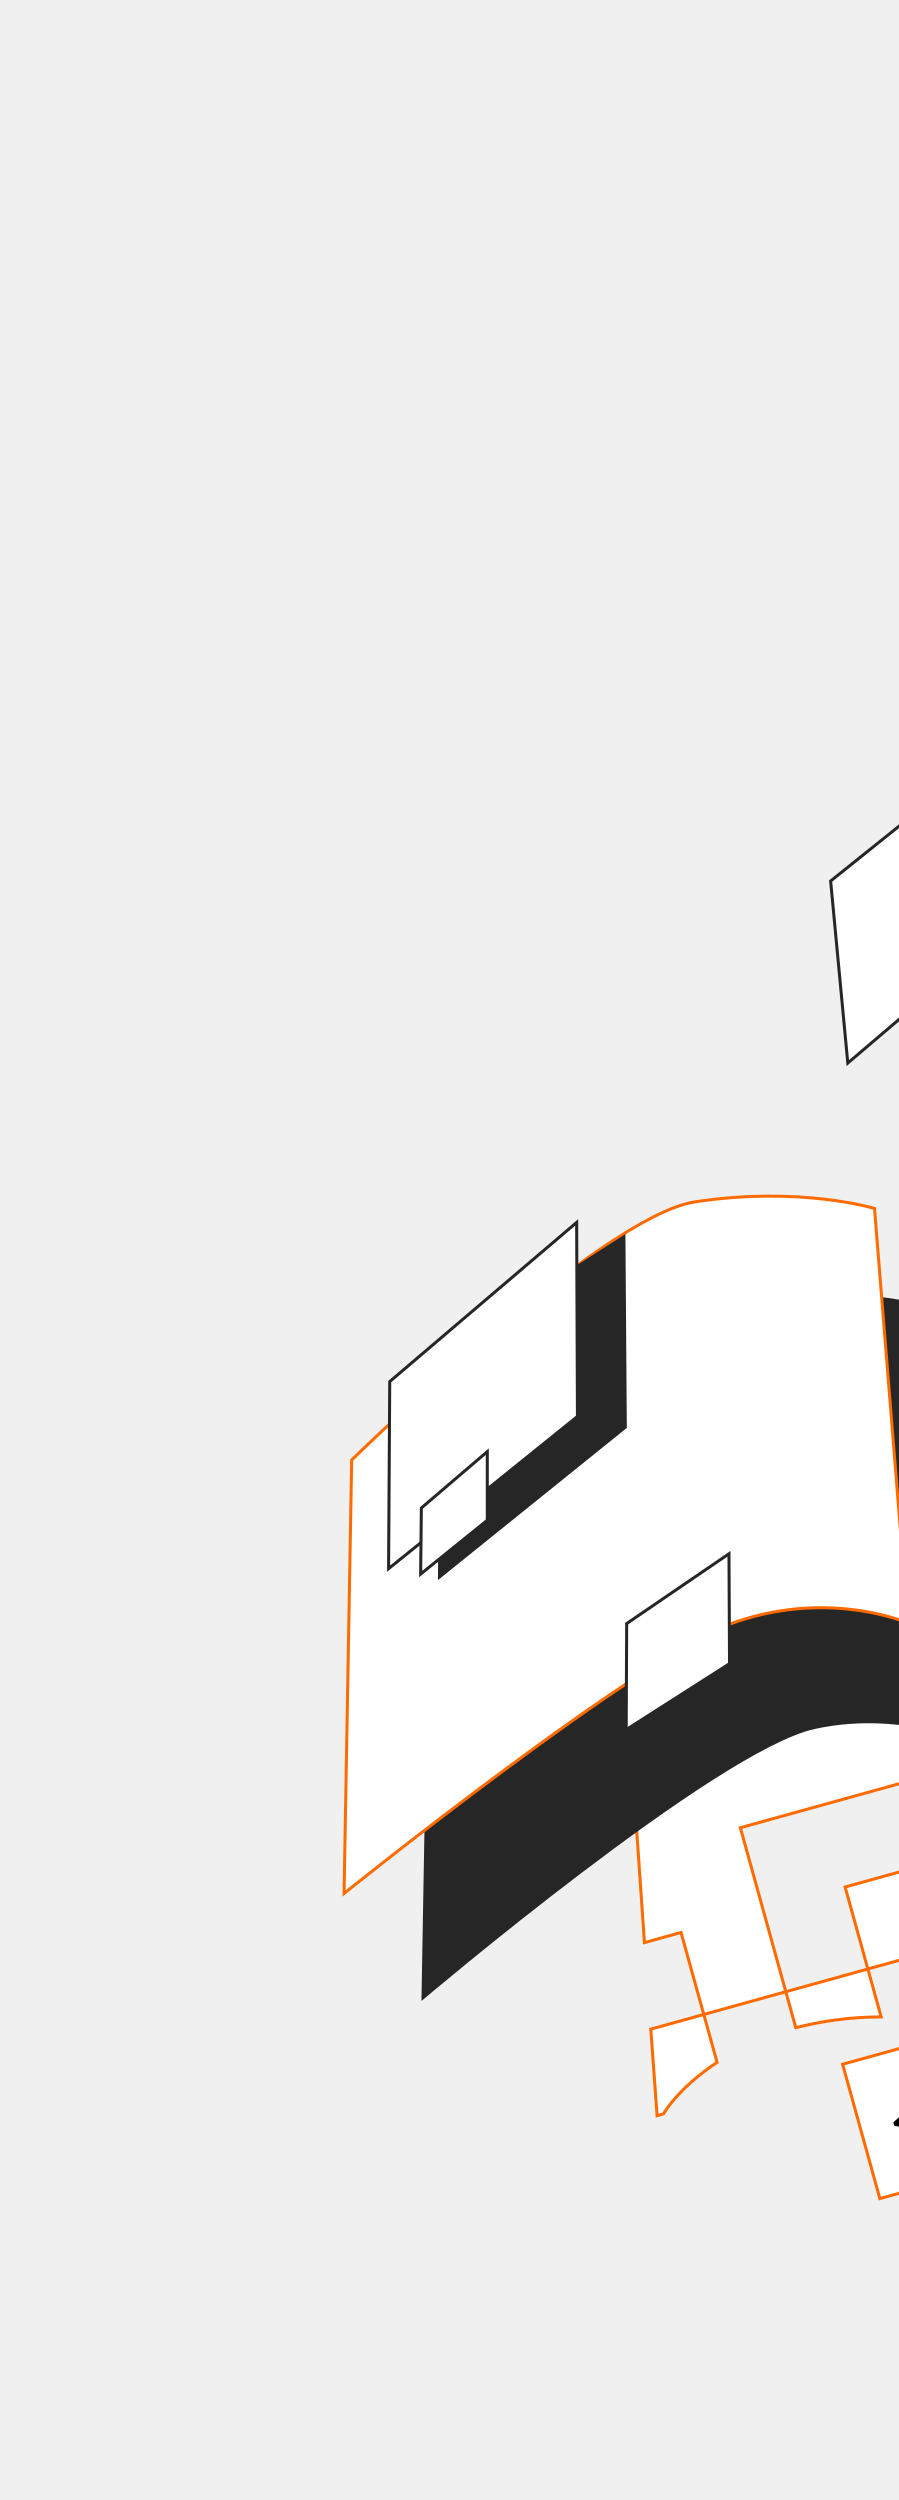
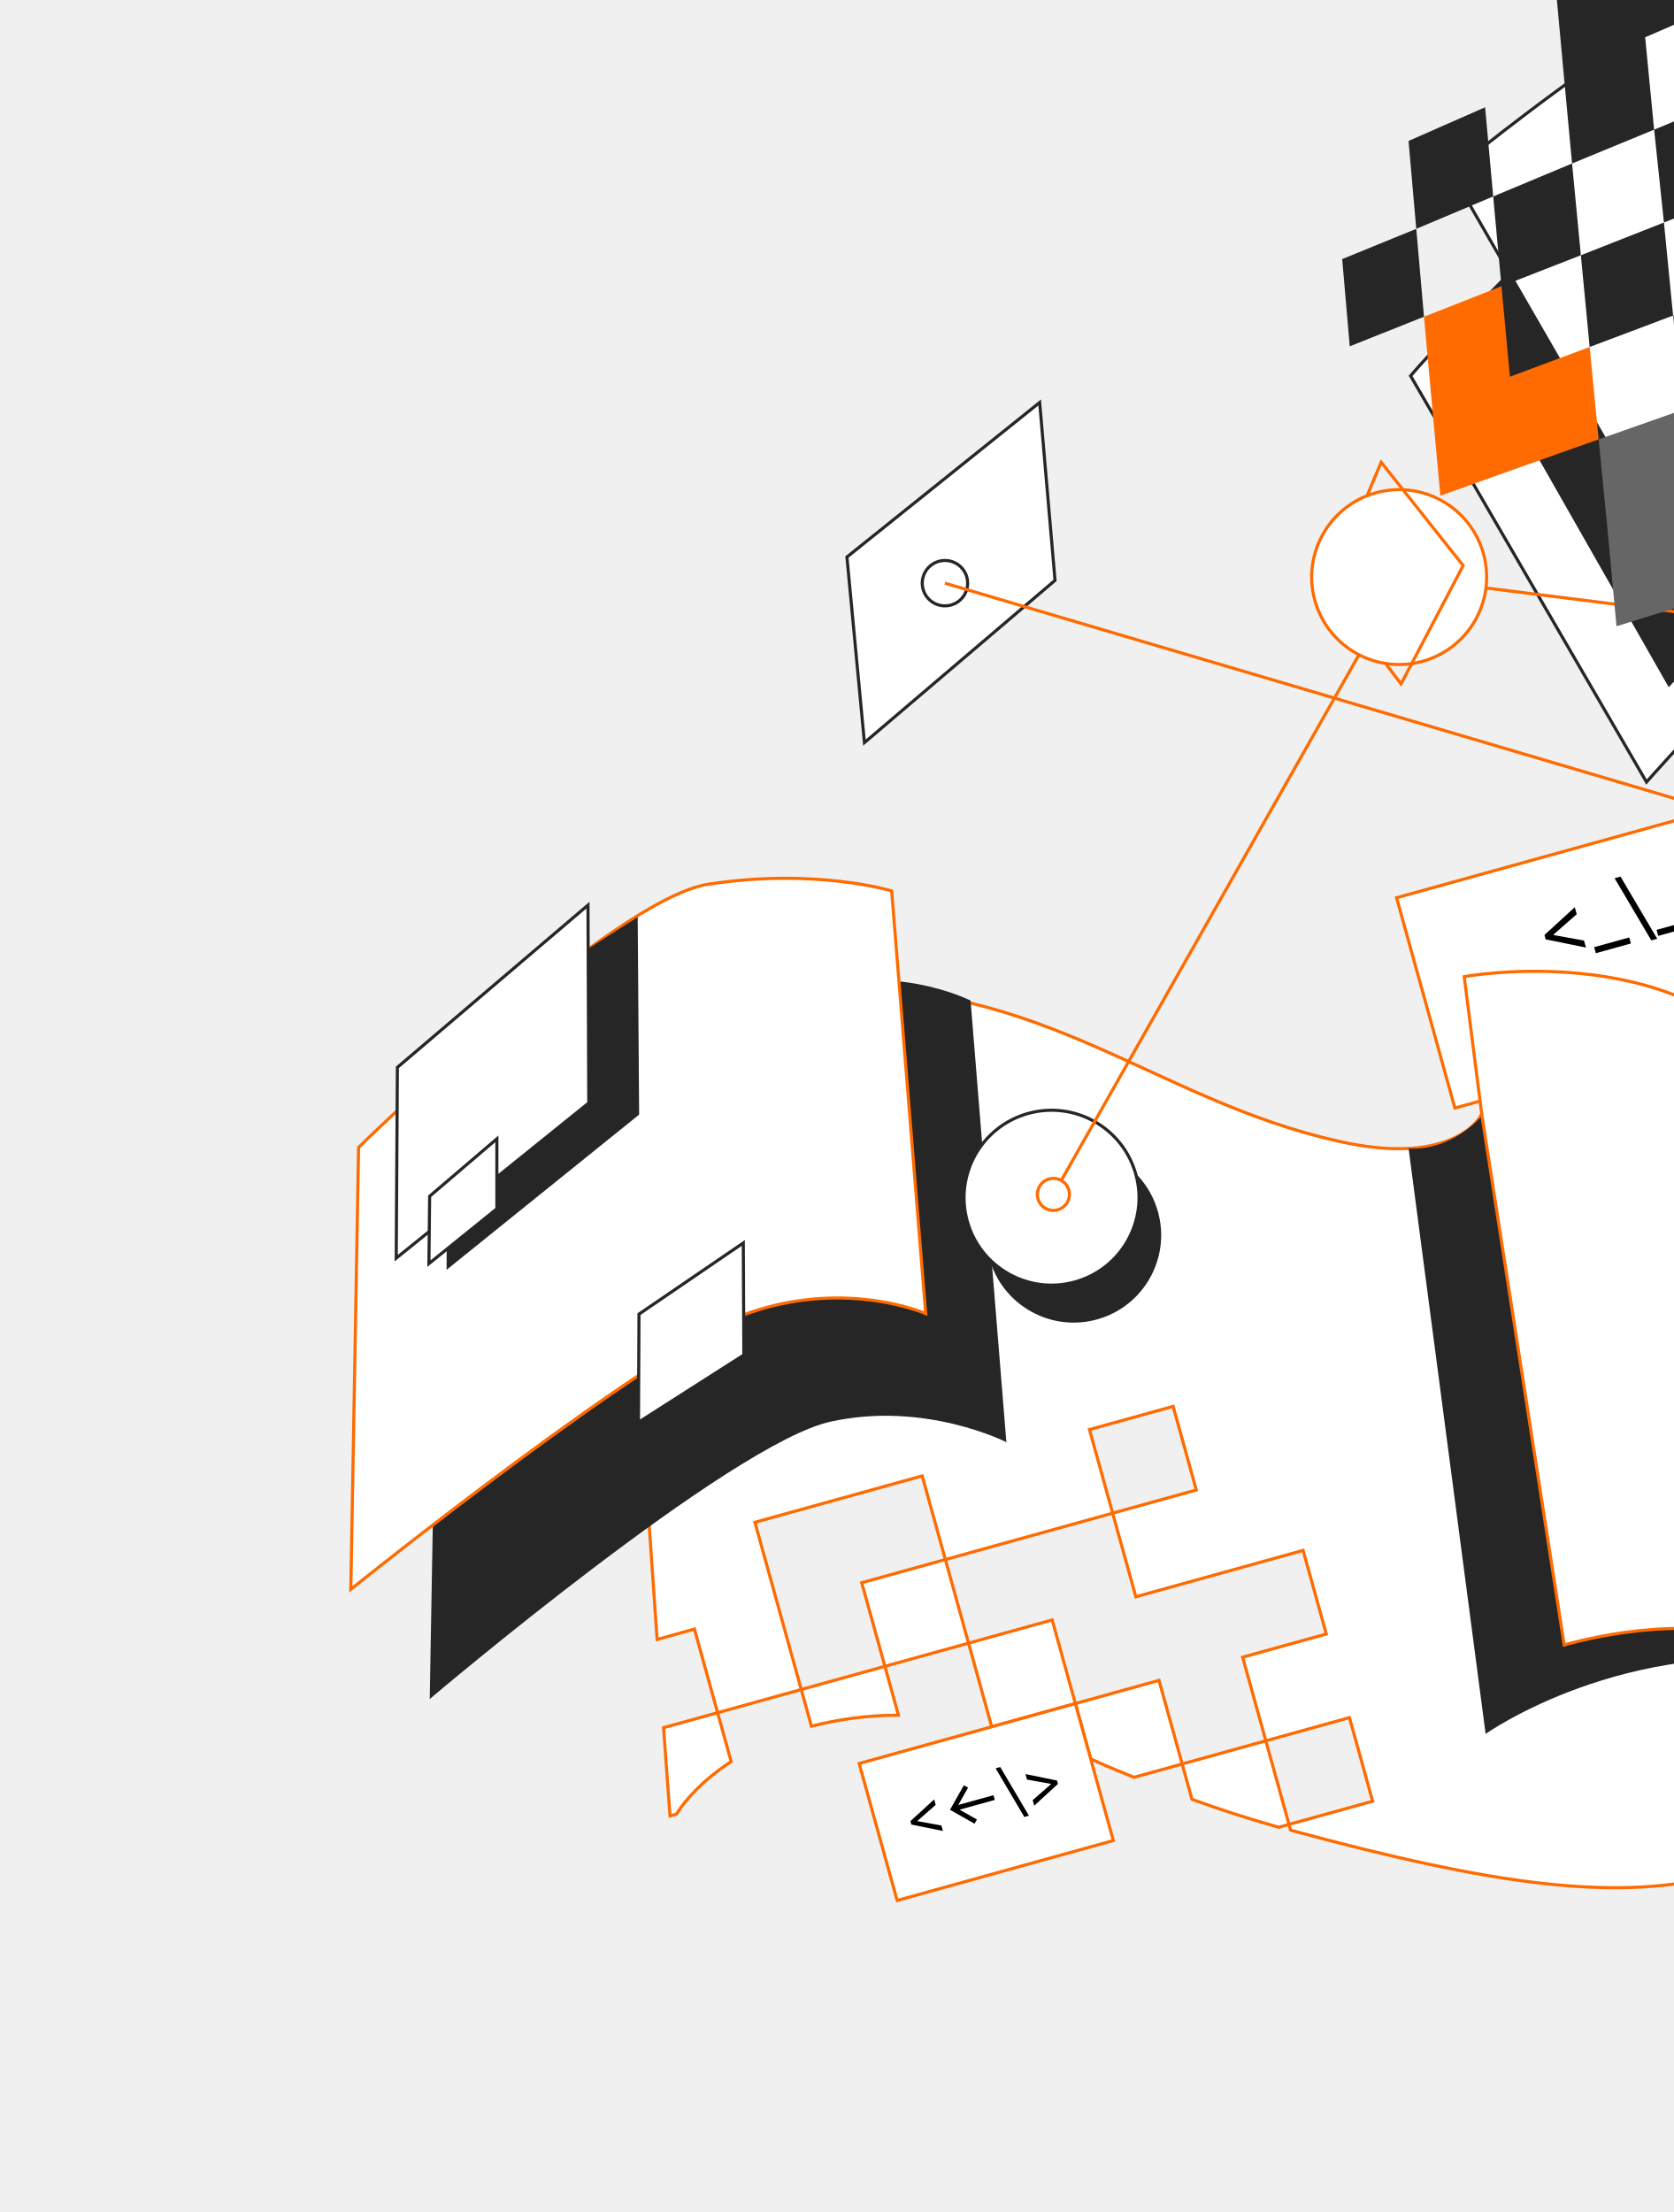
- <svg xmlns="http://www.w3.org/2000/svg" width="147" height="409" viewBox="0 0 147 409" fill="none">
-   <path d="M206.82 347.489L220.241 343.769L216.523 330.354L203.102 334.075L199.383 320.66L212.805 316.94L209.086 303.525L195.665 307.245L182.244 310.965L178.526 297.551L191.947 293.831L188.228 280.416L174.807 284.136L178.526 297.551L165.104 301.271L151.683 304.991L147.965 291.576L134.544 295.297L121.123 299.017L124.841 312.431L128.559 325.846L115.138 329.566L111.42 316.152L105.432 317.811L99.168 227.431C99.168 227.431 108.06 214.188 131.95 213.344C167.734 212.093 185.297 231.337 214.911 237.907C233.522 242.082 237.651 233.715 237.651 233.715L249.727 311.373C249.727 311.373 280.875 304.628 298.661 325.477C309.215 337.886 293.351 350.839 276.936 355.389C259.798 360.14 239.529 357.202 207.077 348.418L206.82 347.489Z" fill="white" stroke="#FF6B00" stroke-width="0.496" stroke-miterlimit="10" />
-   <path d="M144.156 329.967C138.932 329.971 134.35 330.685 130.192 331.727L128.561 325.845L141.982 322.125L144.156 329.967Z" fill="white" stroke="#FF6B00" stroke-width="0.496" stroke-miterlimit="10" />
-   <path d="M108.535 345.841L107.503 346.127L106.468 331.969L115.141 329.565L117.314 337.407C112.891 340.3 109.907 343.572 108.535 345.841Z" fill="white" stroke="#FF6B00" stroke-width="0.496" stroke-miterlimit="10" />
-   <path d="M138.262 308.712L151.684 304.992L155.402 318.406L141.981 322.126L138.262 308.712Z" fill="white" stroke="#FF6B00" stroke-width="0.496" stroke-miterlimit="10" />
-   <path d="M155.731 215.306C155.731 215.306 142.747 208.571 126.309 214.239C109.87 219.906 70.197 256.46 70.197 256.46L68.95 327.365C68.95 327.365 117.371 286.276 133.321 282.855C148.52 279.531 161.475 286.162 161.475 286.162L155.731 215.306Z" fill="#262626" />
-   <path d="M143.07 197.704C143.07 197.704 130.812 193.99 113.647 196.637C98.191 199.032 57.535 238.858 57.535 238.858L56.289 309.764C56.289 309.764 105.196 270.428 120.66 265.253C136.123 260.078 148.529 265.528 148.529 265.528L143.07 197.704Z" fill="white" stroke="#FF6B00" stroke-width="0.496" stroke-miterlimit="10" />
-   <path d="M102.318 201.888L102.549 233.604L71.652 258.502L71.829 225.451L94.39 206.975L102.318 201.888Z" fill="#262626" />
-   <path d="M137.853 337.713L172.542 328.098L178.634 350.077L143.946 359.692L137.853 337.713Z" fill="white" stroke="#FF6B00" stroke-width="0.496" stroke-miterlimit="10" />
-   <path d="M169.818 341.249L166.012 344.734L165.768 343.853L168.69 341.295L168.674 341.24L164.853 340.551L164.609 339.67L169.665 340.699L169.818 341.249ZM159.817 338.746L160.56 338.54L165.169 346.346L164.426 346.552L159.817 338.746ZM156.434 347.626L152.497 345.398L154.725 341.461L155.401 341.844L153.823 344.623L159.472 343.057L159.682 343.814L154.033 345.38L156.818 346.957L156.434 347.626ZM146.304 347.767L146.151 347.216L149.957 343.731L150.201 344.612L147.28 347.17L147.295 347.225L151.117 347.915L151.361 348.795L146.304 347.767Z" fill="black" />
-   <path d="M94.342 199.989L94.469 231.733L63.572 256.632L63.759 226.023L94.342 199.989Z" fill="white" stroke="#262626" stroke-width="0.496" stroke-miterlimit="10" />
-   <path d="M138.699 173.915L135.892 144.135L166.817 119.34L169.281 147.881L138.699 173.915Z" fill="white" stroke="#262626" stroke-width="0.496" stroke-miterlimit="10" />
-   <path d="M152.591 151.842C150.652 152.379 148.645 151.244 148.108 149.307C147.571 147.369 148.707 145.363 150.646 144.825C152.585 144.288 154.592 145.423 155.129 147.361C155.666 149.298 154.53 151.305 152.591 151.842Z" fill="white" stroke="#262626" stroke-width="0.496" stroke-miterlimit="10" />
-   <path d="M79.721 237.489L79.719 248.712L68.817 257.512L68.934 246.702L79.721 237.489Z" fill="white" stroke="#262626" stroke-width="0.496" stroke-miterlimit="10" />
-   <path d="M119.26 254.197L119.351 272.173L102.444 282.971L102.525 265.614L119.26 254.197Z" fill="white" stroke="#262626" stroke-width="0.496" stroke-miterlimit="10" />
+ <svg xmlns="http://www.w3.org/2000/svg" width="662" height="875" viewBox="0 0 662 875" fill="none">
+   <g clip-path="url(#clip0_34_1280)">
+     <path d="M766.504 80.196L821.439 169.616C821.439 169.616 788.332 185.641 741.498 221.36C701.709 251.839 651.326 309.362 651.326 309.362L558 148.674C558 148.674 599.683 99.316 661.619 57.767C718.888 19.155 730.804 21.605 730.804 21.605L766.504 80.196Z" fill="white" stroke="#262626" stroke-width="1.223" stroke-miterlimit="10" />
+     <path d="M577.835 127.287L660.117 271.86C660.117 271.86 687.606 241.503 717.963 215.556C770.345 171.177 810.621 152.343 810.621 152.343L730.479 21.421C730.804 21.605 657.587 40.256 577.835 127.287Z" fill="#262626" />
+     <path d="M989.606 104.922C989.606 104.922 945.76 71.326 854.904 104.455C764.047 137.583 665.378 226.57 665.378 226.57L574.1 68.328C574.1 68.328 698.652 -36.052 782.371 -52.409C850.212 -65.734 885.727 -47.362 885.727 -47.362L989.606 104.922Z" fill="white" stroke="#262626" stroke-width="1.223" stroke-miterlimit="10" />
+     <path d="M969.056 34.736L859.587 266.702L553.478 228.275" stroke="#FF6B00" stroke-width="1.223" stroke-miterlimit="10" />
+     <path d="M552.459 355.12L719.936 308.699L742.994 391.887L575.517 438.309L552.459 355.12Z" fill="white" stroke="#FF6B00" stroke-width="1.223" stroke-miterlimit="10" />
+     <path d="M467.644 697.776L448.554 703.067C443.565 700.889 438.392 699.036 433.332 696.603C432.682 696.235 432.103 696.122 431.453 695.754L425.388 673.876L458.477 664.704L467.644 697.776Z" fill="white" stroke="#FF6B00" stroke-width="1.223" stroke-miterlimit="10" />
+     <path d="M509.898 721.677L542.986 712.505L533.819 679.433L500.731 688.605L491.564 655.533L524.652 646.362L515.485 613.29L482.397 622.461L449.309 631.633L440.142 598.561L473.23 589.389L464.063 556.317L430.975 565.489L440.142 598.561L407.054 607.732L373.966 616.904L364.799 583.832L331.711 593.003L298.623 602.175L307.79 635.247L316.957 668.318L283.869 677.49L274.702 644.418L259.939 648.51L244.497 425.69C244.497 425.69 266.418 393.041 325.316 390.96C413.537 387.875 456.836 435.319 529.845 451.517C575.729 461.81 585.908 441.182 585.908 441.182L615.679 632.636C615.679 632.636 692.471 616.008 736.319 667.409C762.34 698.001 723.228 729.936 682.759 741.153C640.508 752.864 590.536 745.622 510.533 723.966L509.898 721.677Z" fill="white" stroke="#FF6B00" stroke-width="1.223" stroke-miterlimit="10" />
+     <path d="M509.899 721.677L505.827 722.805C494.533 719.635 483.098 715.956 471.523 711.768L467.644 697.776L500.732 688.605L509.899 721.677Z" fill="white" stroke="#FF6B00" stroke-width="1.223" stroke-miterlimit="10" />
+     <path d="M425.389 673.876L393.064 682.835C392.81 682.906 392.485 682.722 392.23 682.793L383.134 649.975L416.222 640.804L425.389 673.876Z" fill="white" stroke="#FF6B00" stroke-width="1.223" stroke-miterlimit="10" />
+     <path d="M355.405 678.481C342.526 678.49 331.229 680.251 320.977 682.819L316.958 668.318L350.046 659.147L355.405 678.481Z" fill="white" stroke="#FF6B00" stroke-width="1.223" stroke-miterlimit="10" />
+     <path d="M267.585 717.616L265.039 718.322L262.49 683.416L283.87 677.49L289.229 696.824C278.324 703.956 270.967 712.022 267.585 717.616Z" fill="white" stroke="#FF6B00" stroke-width="1.223" stroke-miterlimit="10" />
+     <path d="M340.879 626.075L373.967 616.903L383.134 649.975L350.046 659.147L340.879 626.075Z" fill="white" stroke="#FF6B00" stroke-width="1.223" stroke-miterlimit="10" />
+     <path d="M557.213 454.34L587.678 685.872C587.678 685.872 643.138 646.666 717.31 658.158L675.995 435.935C675.995 435.935 640.769 408.717 586.232 441.366C586.232 441.366 574.984 455.168 557.213 454.34Z" fill="#262626" />
+     <path d="M586.233 441.365L579.201 386.334C579.201 386.334 661.351 371.234 701.651 421.701L743.663 679.07C743.663 679.07 739.334 662.463 689.679 647.463C659.784 638.491 618.763 650.683 618.763 650.683L586.233 441.365Z" fill="white" stroke="#FF6B00" stroke-width="1.223" stroke-miterlimit="10" />
+     <path d="M383.94 395.804C383.94 395.804 351.93 379.2 311.402 393.173C270.874 407.146 173.066 497.264 173.066 497.264L169.993 672.071C169.993 672.071 289.368 570.77 328.691 562.336C366.161 554.141 398.101 570.491 398.101 570.491L383.94 395.804Z" fill="#262626" />
+     <path d="M352.725 352.407C352.725 352.407 322.505 343.251 280.187 349.776C242.082 355.681 141.851 453.867 141.851 453.867L138.778 628.674C138.778 628.674 259.352 531.697 297.476 518.939C335.599 506.18 366.184 519.618 366.184 519.618L352.725 352.407Z" fill="white" stroke="#FF6B00" stroke-width="1.223" stroke-miterlimit="10" />
+     <path d="M252.258 362.722L252.827 440.913L176.655 502.296L177.092 420.814L232.711 375.263L252.258 362.722Z" fill="#262626" />
+     <path d="M339.867 697.581L425.387 673.876L440.406 728.063L354.886 751.768L339.867 697.581Z" fill="white" stroke="#FF6B00" stroke-width="1.223" stroke-miterlimit="10" />
+     <path d="M418.5 705.671L418.123 704.314L405.657 701.778L406.259 703.949L415.758 705.664L415.652 705.547L415.746 705.886L415.776 705.731L408.516 712.092L409.117 714.263L418.5 705.671ZM393.844 699.499L405.206 718.745L407.038 718.237L395.676 698.991L393.844 699.499ZM385.502 721.393L386.451 719.742L379.583 715.855L393.51 711.995L392.993 710.129L379.066 713.989L382.957 707.138L381.289 706.194L375.796 715.9L385.502 721.393ZM360.529 721.739L372.996 724.275L372.394 722.104L362.895 720.389L363 720.506L362.906 720.167L362.876 720.321L370.137 713.961L369.535 711.79L360.153 720.382L360.529 721.739Z" fill="black" />
+     <path d="M232.595 358.036L232.909 436.297L156.737 497.681L157.198 422.218L232.595 358.036Z" fill="white" stroke="#262626" stroke-width="1.223" stroke-miterlimit="10" />
+     <path d="M341.951 293.756L335.031 220.339L411.273 159.21L417.347 229.574L341.951 293.756Z" fill="white" stroke="#262626" stroke-width="1.223" stroke-miterlimit="10" />
+     <path d="M376.201 239.335C371.421 240.66 366.474 237.861 365.149 233.084C363.825 228.307 366.626 223.361 371.406 222.036C376.185 220.711 381.133 223.51 382.457 228.287C383.781 233.064 380.98 238.011 376.201 239.335Z" fill="white" stroke="#262626" stroke-width="1.223" stroke-miterlimit="10" />
+     <path d="M196.552 450.484L196.547 478.154L169.671 499.849L169.958 473.197L196.552 450.484Z" fill="white" stroke="#262626" stroke-width="1.223" stroke-miterlimit="10" />
+     <path d="M294.03 491.677L294.255 535.994L252.573 562.614L252.772 519.824L294.03 491.677Z" fill="white" stroke="#262626" stroke-width="1.223" stroke-miterlimit="10" />
+     <path d="M433.972 521.922C415.558 527.026 396.494 516.243 391.392 497.838C386.29 479.432 397.083 460.374 415.497 455.269C433.912 450.165 452.976 460.948 458.077 479.354C463.179 497.759 452.387 516.818 433.972 521.922Z" fill="#262626" />
+     <path d="M425.204 507.094C406.789 512.198 387.725 501.415 382.624 483.01C377.522 464.604 388.314 445.545 406.729 440.441C425.143 435.337 444.207 446.12 449.309 464.526C454.411 482.931 443.618 501.99 425.204 507.094Z" fill="white" stroke="#262626" stroke-width="1.223" stroke-miterlimit="10" />
+     <path d="M415.964 473.768L548.818 239.155" stroke="#FF6B00" stroke-width="1.223" stroke-miterlimit="10" />
+     <path d="M562.716 261.601C544.302 266.705 525.238 255.922 520.136 237.517C515.035 219.111 525.827 200.053 544.241 194.948C562.656 189.844 581.72 200.627 586.821 219.033C591.923 237.438 581.131 256.497 562.716 261.601Z" fill="white" stroke="#FF6B00" stroke-width="1.223" stroke-miterlimit="10" />
+     <path d="M540.748 196.191L546.369 182.853L578.802 223.722L554.227 270.529L548.196 262.613" stroke="#FF6B00" stroke-width="1.223" stroke-miterlimit="10" />
+     <path d="M711.635 343.809L711.154 342.074L695.217 338.833L695.986 341.608L708.13 343.8L707.995 343.651L708.115 344.084L708.154 343.887L698.872 352.017L699.641 354.793L711.635 343.809ZM682.916 360.176L683.577 362.562L697.456 358.715L696.795 356.329L682.916 360.176ZM669.11 364.003L669.772 366.388L683.65 362.541L682.989 360.156L669.11 364.003ZM655.305 367.83L655.966 370.215L669.845 366.368L669.184 363.983L655.305 367.83ZM638.699 347.4L653.224 372.002L655.567 371.353L641.041 346.75L638.699 347.4ZM630.616 374.673L631.277 377.058L645.156 373.211L644.495 370.826L630.616 374.673ZM611.437 371.582L627.374 374.824L626.605 372.049L614.462 369.857L614.596 370.006L614.476 369.573L614.438 369.77L623.72 361.64L622.95 358.864L610.956 369.848L611.437 371.582Z" fill="black" />
+     <path d="M418.393 478.574C415.02 479.509 411.527 477.533 410.592 474.161C409.658 470.789 411.635 467.298 415.009 466.363C418.382 465.427 421.875 467.403 422.81 470.775C423.744 474.147 421.767 477.639 418.393 478.574Z" fill="white" stroke="#FF6B00" stroke-width="1.223" stroke-miterlimit="10" />
+     <path d="M661.841 124.821L695.865 112.103L691.776 74.61L726.861 60.776L731.091 98.778L767.589 85.1L771.917 124.444L735.207 137.359L699.515 149.992L703.49 188.064L669.114 199.51L672.764 237.399L639.449 247.729L636.01 210.603L632.388 173.803L665.35 162.201L661.841 124.821Z" fill="#666666" />
+     <path d="M658.219 88.021L654.342 51.291L688.013 37.301L691.776 74.61L658.219 88.021Z" fill="#262626" />
+     <path d="M628.836 137.257L625.354 100.966L658.219 88.021L661.841 124.822L628.836 137.257Z" fill="#262626" />
+     <path d="M593.947 113.233L590.677 77.705L621.873 64.675L625.355 100.966L593.947 113.233Z" fill="#262626" />
+     <path d="M597.288 149.016L628.836 137.257L632.389 173.803L600.444 185.123L569.772 196.09L566.502 160.562L563.303 125.288L593.947 113.233L597.288 149.016Z" fill="#FF6B00" />
+     <path d="M654.342 51.291L621.874 64.674L618.533 28.892L615.263 -6.637L647.125 -21.221L680.443 -36.483L684.32 0.247L650.79 14.745L654.342 51.291Z" fill="#262626" />
+     <path d="M557.186 55.758L587.478 42.431L590.677 77.705L560.244 90.523L557.186 55.758Z" fill="#262626" />
+     <path d="M533.93 136.991L530.942 102.48L560.243 90.523L563.302 125.288L533.93 136.991Z" fill="#262626" />
+     <path d="M373.801 230.686L936.759 396.803" stroke="#FF6B00" stroke-width="1.223" stroke-miterlimit="10" />
+   </g>
+   <defs>
+     <clipPath id="clip0_34_1280">
+       <rect width="1003.13" height="769.271" fill="white" transform="matrix(-0.963665 0.267112 0.267112 0.963665 966.682 -135)" />
+     </clipPath>
+   </defs>
</svg>
